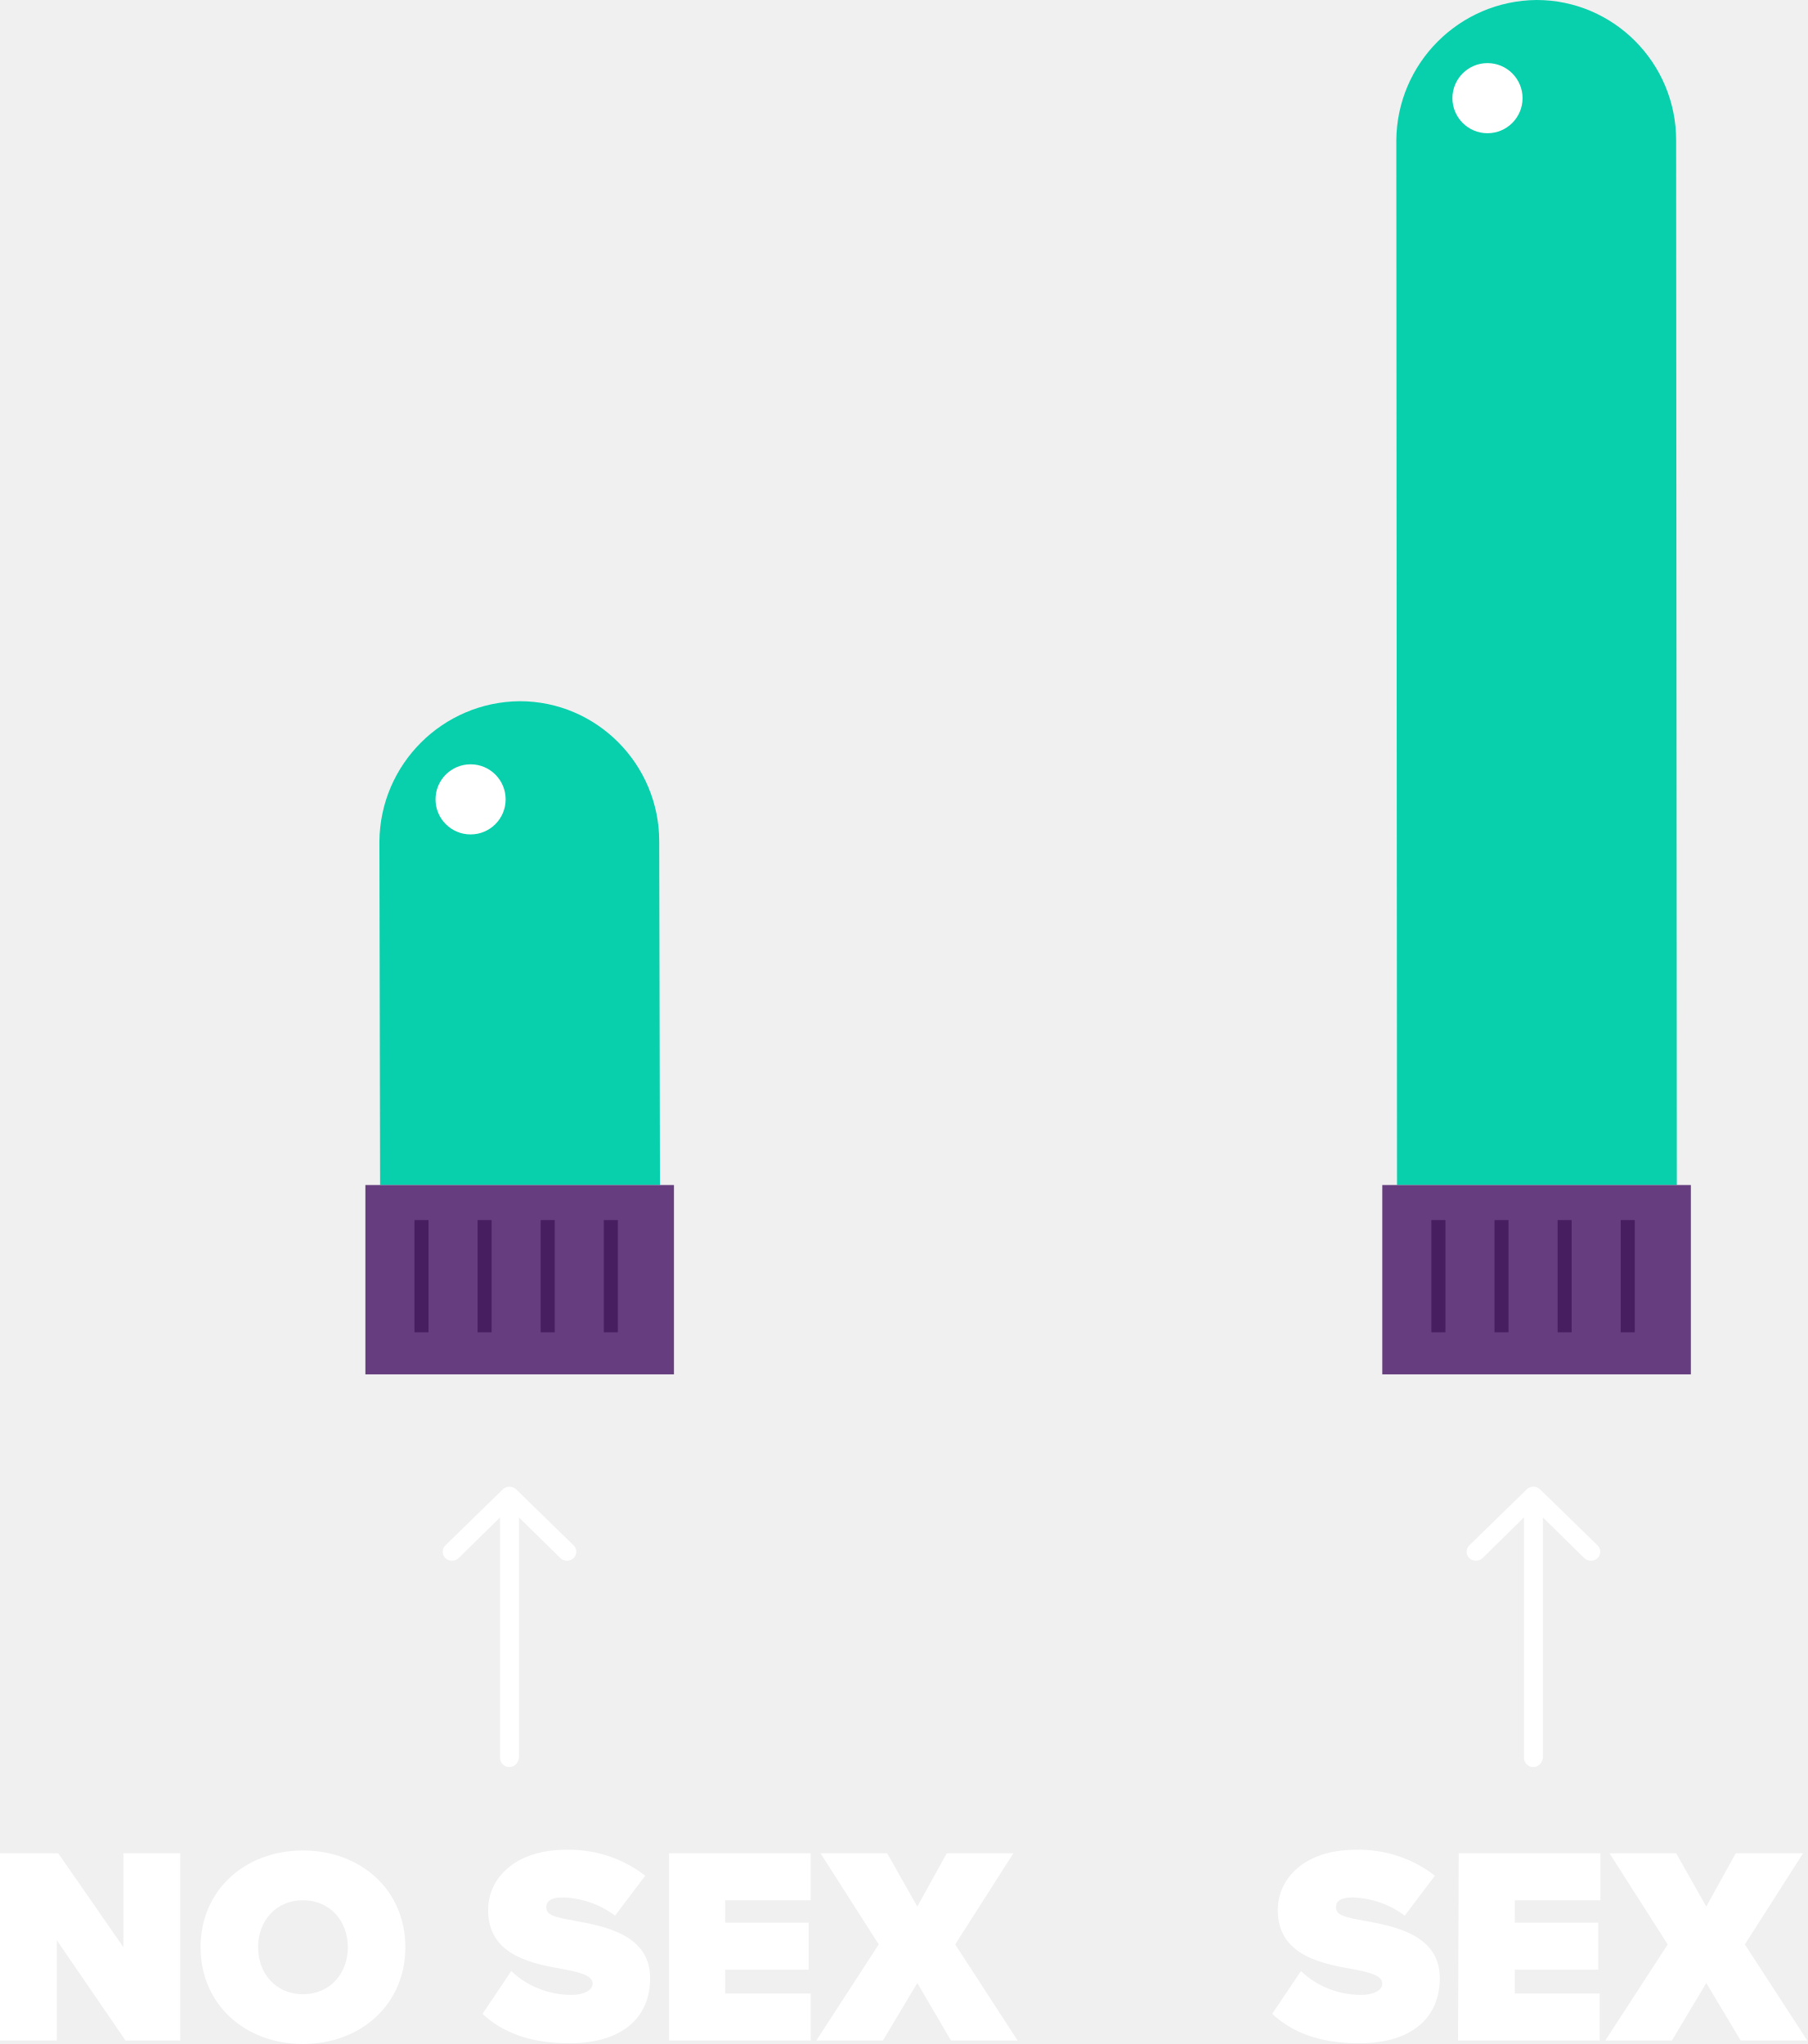
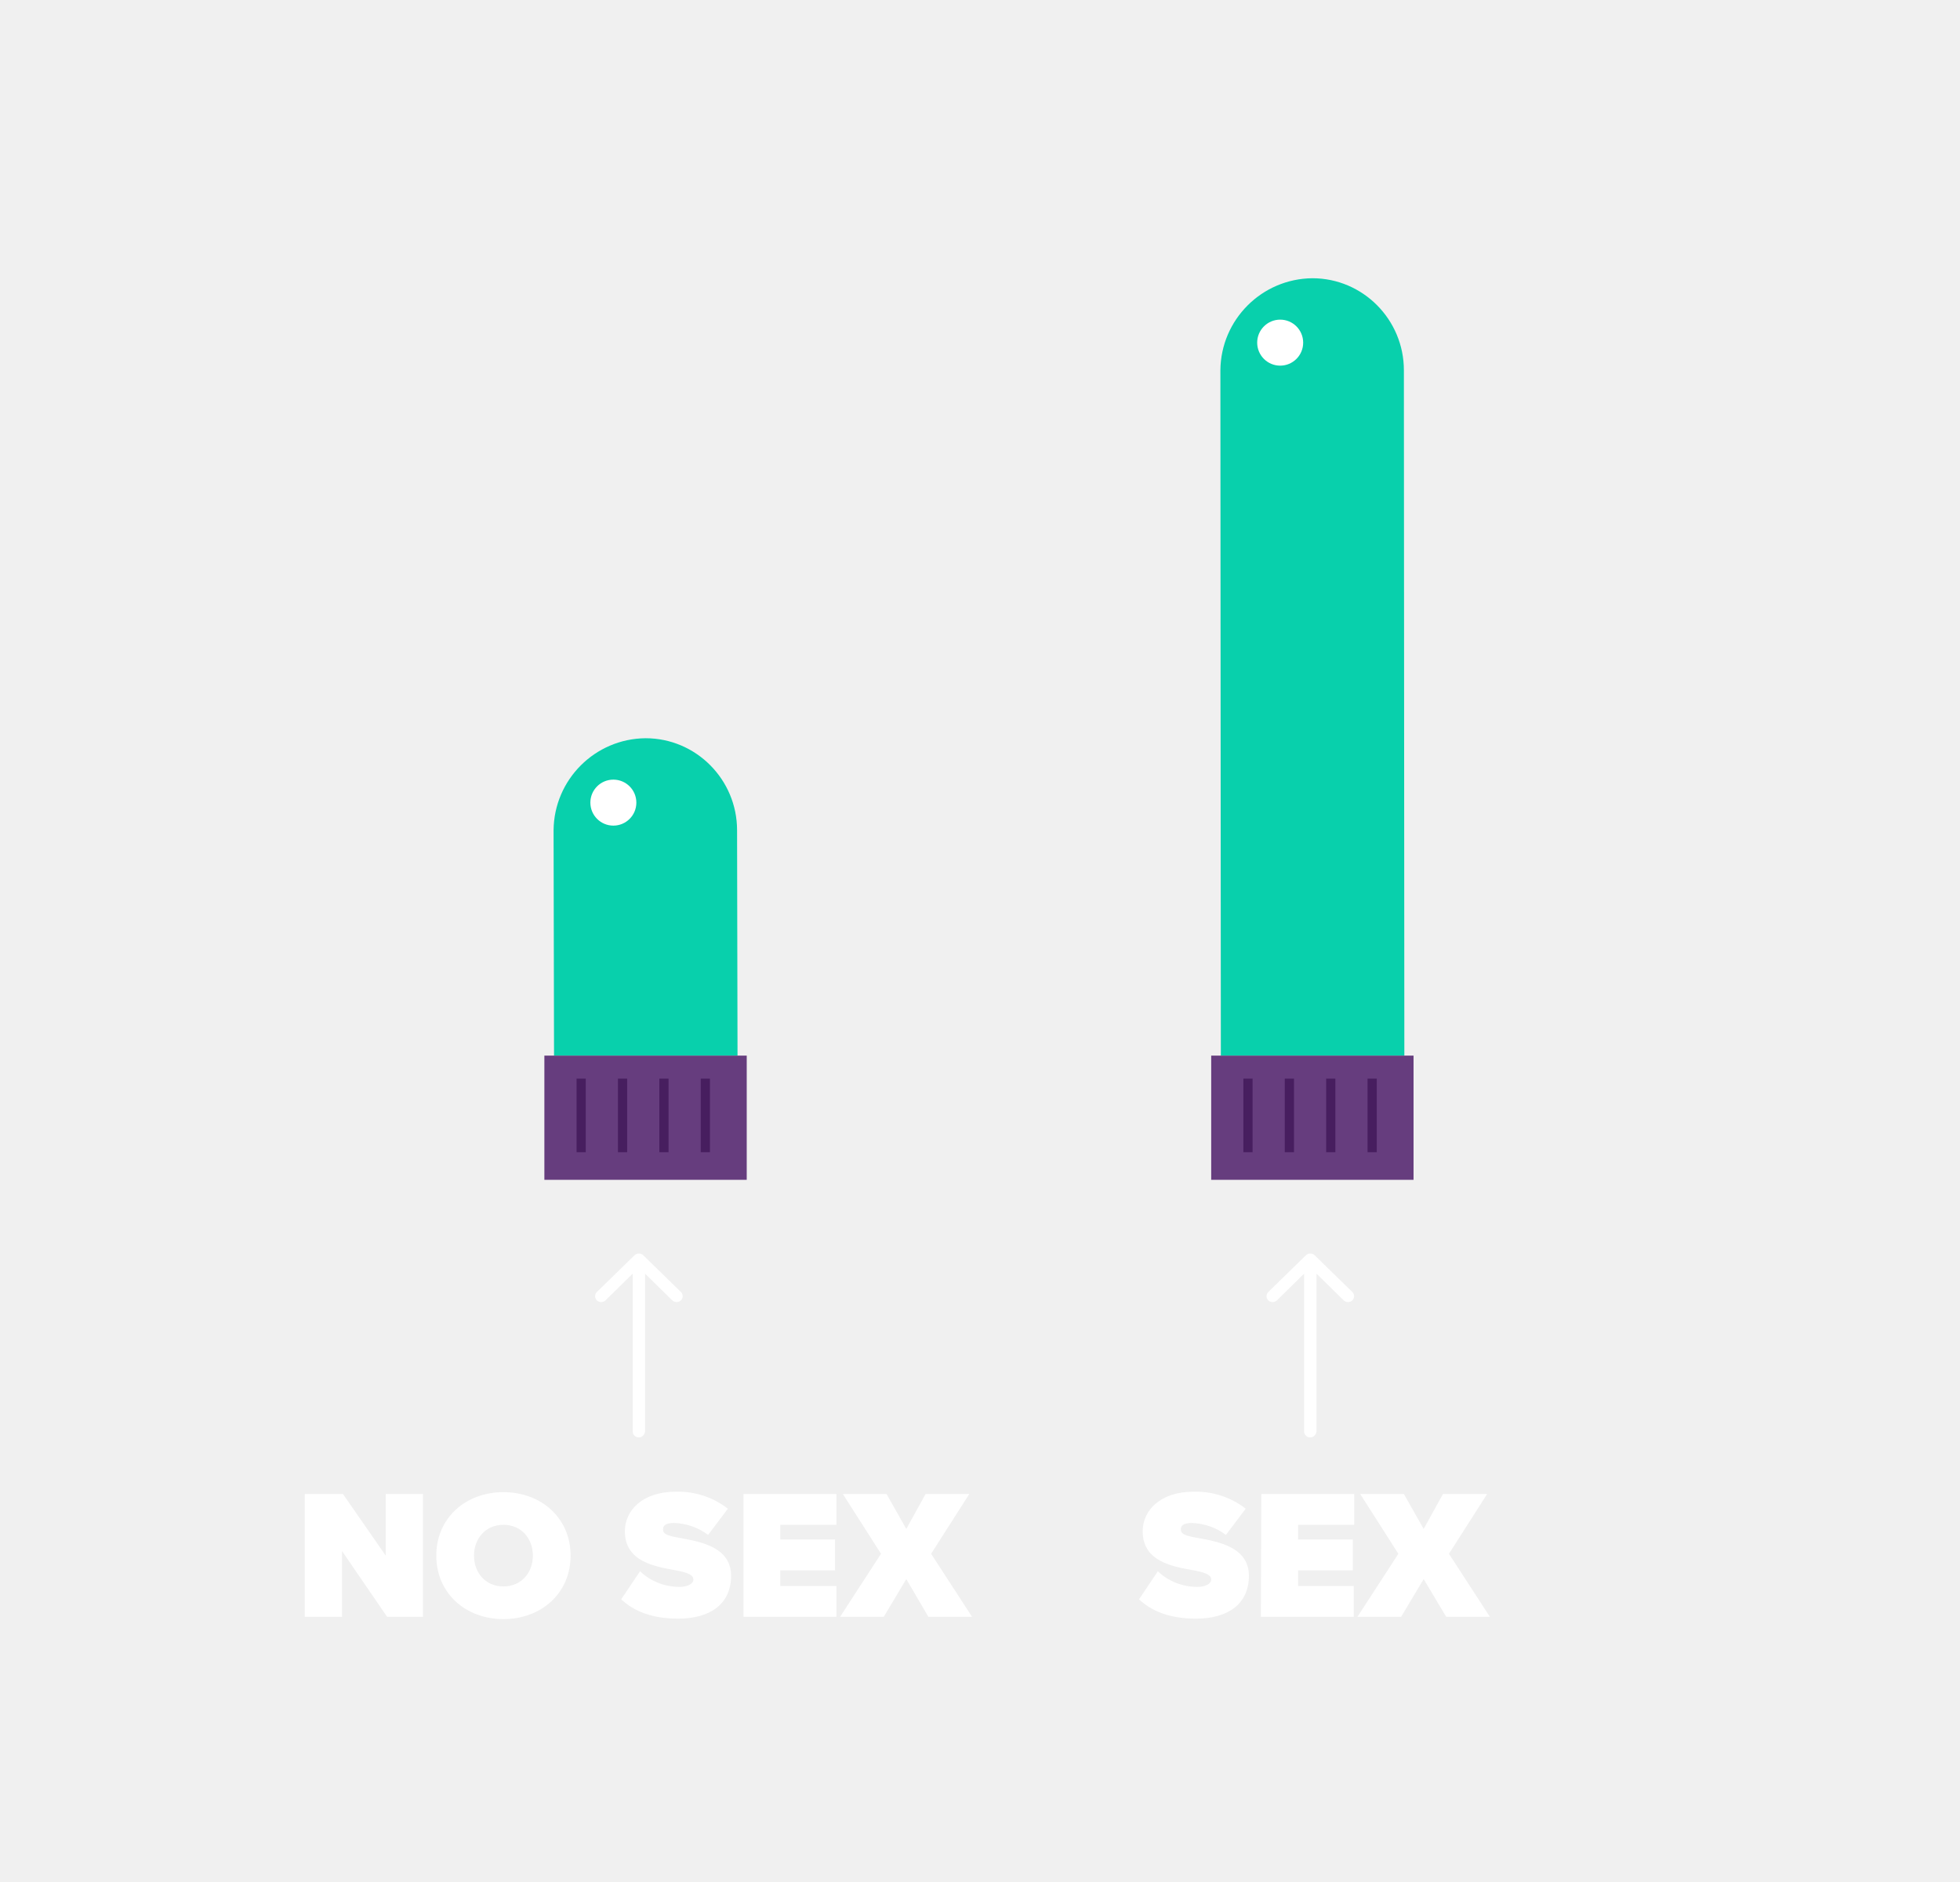
- <svg xmlns="http://www.w3.org/2000/svg" version="1.1" id="Ebene_1" x="0px" y="0px" viewBox="0 0 257.7 291.5" style="enable-background:new 0 0 257.7 291.5;" xml:space="preserve">
-   <style type="text/css">
- 	.st0{fill:#4AB6A1;}
- 	.st1{fill:#EF847A;}
- 	.st2{fill:#F4F4F4;}
- 	.st3{fill:#F4F4F4;stroke:#4AB6A1;stroke-width:1.802;stroke-miterlimit:10;}
- 	.st4{fill:#663E7F;}
- 	.st5{fill:#09D0AD;}
- 	.st6{fill:#FFFFFF;}
- 	.st7{fill:#311A42;}
- 	.st8{fill:#E77AAD;}
- 	.st9{fill:#D4E1F2;}
- 	.st10{fill:#00A3A5;}
- 	.st11{fill:#FF75C3;}
- 	.st12{fill:#08D0AC;}
- 	.st13{fill:#663D7E;}
- 	.st14{fill:#471E5F;}
- 	.st15{fill:#DEBAD2;}
- 	.st16{fill:#D5E2F3;}
- 	.st17{fill:#5B5B5B;}
- 	.st18{fill-rule:evenodd;clip-rule:evenodd;fill:#FF75C3;}
- 	.st19{fill:none;stroke:#FF75C3;stroke-width:4;}
- 	.st20{fill:#3D1800;}
- 	.st21{fill:#BBD1D4;}
- 	.st22{fill:#F5D2CD;}
- 	.st23{fill:#5C5C5C;}
- 	.st24{fill:#C7CAC7;}
- 	.st25{fill:#232323;}
- 	.st26{fill:#FF8879;}
- 	.st27{fill:#AAAAAA;}
- 	.st28{fill:#FCEAEA;}
- 	.st29{fill:#F5D3CD;}
- 	.st30{fill:#FF8779;}
- 	.st31{fill:#D4E1F3;}
- 	.st32{fill:#EBEBEB;}
- 	.st33{fill:#FFE65D;}
- 	.st34{fill:#FFC4BD;}
- </style>
+ <svg xmlns="http://www.w3.org/2000/svg" version="1.1" baseProfile="tiny" id="Ebene_1" x="0px" y="0px" viewBox="0.06 255.06 373 358" xml:space="preserve">
  <g>
    <g id="dildo_lang">
-       <path id="Form_585" class="st12" d="M219.1,0c-11,0.1-19.9,9-20,20l0.1,149h39.9l-0.1-149C239,9,230.1,0,219.1,0" />
-       <rect id="Rechteck_586" x="197.1" y="169" class="st13" width="44" height="27" />
-       <rect id="Rechteck_588" x="204.1" y="174" class="st14" width="2" height="16" />
-       <rect id="Rechteck_588_Kopie" x="213.1" y="174" class="st14" width="2" height="16" />
-       <rect id="Rechteck_588_Kopie_2" x="222.1" y="174" class="st14" width="2" height="16" />
-       <rect id="Rechteck_588_Kopie_3" x="231.1" y="174" class="st14" width="2" height="16" />
-       <circle class="st6" cx="212.1" cy="14" r="5" />
+       <path id="Form_585" fill="#08D0AC" d="M249.812,308c-9.627,0.087-17.416,7.877-17.504,17.504l0.088,130.404h34.92l-0.088-130.404    C267.228,315.877,259.439,308,249.812,308" />
+       <rect id="Rechteck_586" x="230.558" y="455.908" fill="#663D7E" width="38.508" height="23.631" />
+       <rect id="Rechteck_588" x="236.684" y="460.285" fill="#471E5F" width="1.751" height="14.003" />
+       <rect id="Rechteck_588_Kopie" x="244.561" y="460.285" fill="#471E5F" width="1.751" height="14.003" />
+       <rect id="Rechteck_588_Kopie_2" x="252.438" y="460.285" fill="#471E5F" width="1.751" height="14.003" />
+       <rect id="Rechteck_588_Kopie_3" x="260.314" y="460.285" fill="#471E5F" width="1.751" height="14.003" />
+       <circle fill="#FFFFFF" cx="243.686" cy="320.253" r="4.376" />
    </g>
    <g id="dildo_lang_Kopie">
-       <path id="Form_585-2" class="st12" d="M74.1,100c-11,0.1-19.9,9-20,20l0.1,49l39.9,0l-0.1-49C94,109,85.1,100,74.1,100" />
-       <rect id="Rechteck_586-2" x="52.1" y="169" class="st13" width="44" height="27" />
-       <rect id="Rechteck_588-2" x="59.1" y="174" class="st14" width="2" height="16" />
-       <rect id="Rechteck_588_Kopie-2" x="68.1" y="174" class="st14" width="2" height="16" />
-       <rect id="Rechteck_588_Kopie_2-2" x="77.1" y="174" class="st14" width="2" height="16" />
-       <rect id="Rechteck_588_Kopie_3-2" x="86.1" y="174" class="st14" width="2" height="16" />
-       <circle class="st6" cx="67.1" cy="114" r="5" />
+       <path id="Form_585-2" fill="#08D0AC" d="M122.913,395.52c-9.627,0.087-17.417,7.876-17.504,17.504l0.087,42.884h34.92    l-0.087-42.884C140.329,403.396,132.54,395.52,122.913,395.52" />
+       <rect id="Rechteck_586-2" x="103.658" y="455.908" fill="#663D7E" width="38.509" height="23.631" />
+       <rect id="Rechteck_588-2" x="109.785" y="460.285" fill="#471E5F" width="1.75" height="14.003" />
+       <rect id="Rechteck_588_Kopie-2" x="117.661" y="460.285" fill="#471E5F" width="1.75" height="14.003" />
+       <rect id="Rechteck_588_Kopie_2-2" x="125.538" y="460.285" fill="#471E5F" width="1.75" height="14.003" />
+       <rect id="Rechteck_588_Kopie_3-2" x="133.415" y="460.285" fill="#471E5F" width="1.75" height="14.003" />
+       <circle fill="#FFFFFF" cx="116.786" cy="407.772" r="4.376" />
    </g>
-     <path id="einfacher_pfeilv" class="st6" d="M220,250.7v-34.3l5.9,5.8c0.5,0.5,1.4,0.5,1.9,0c0.5-0.5,0.5-1.3,0-1.8c0,0,0,0,0,0   l-8.2-8c-0.5-0.5-1.4-0.5-1.9,0l-8.2,8c-0.5,0.5-0.5,1.3,0,1.8c0,0,0,0,0,0c0.5,0.5,1.4,0.5,1.9,0l5.9-5.8v34.3   c0,0.7,0.6,1.3,1.3,1.3C219.4,252,219.9,251.4,220,250.7z" />
-     <path id="einfacher_pfeilv_Kopie" class="st6" d="M74,250.7v-34.3l5.9,5.8c0.5,0.5,1.4,0.5,1.9,0c0.5-0.5,0.5-1.3,0-1.8   c0,0,0,0,0,0l-8.2-8c-0.5-0.5-1.4-0.5-1.9,0l-8.2,8c-0.5,0.5-0.5,1.3,0,1.8c0,0,0,0,0,0c0.5,0.5,1.4,0.5,1.9,0l5.9-5.8v34.3   c0,0.7,0.6,1.3,1.3,1.3C73.4,252,73.9,251.4,74,250.7z" />
-     <path id="NO_SEX" class="st6" d="M17.9,291h7.8v-26.7h-8.1v13.4l-9.3-13.4H0V291h8.1v-14.3L17.9,291z M28.6,277.7   c0,8.2,6.4,13.8,14.6,13.8s14.6-5.6,14.6-13.8s-6.4-13.8-14.6-13.8S28.6,269.5,28.6,277.7z M49.6,277.7c0,3.7-2.5,6.7-6.4,6.7   s-6.4-3-6.4-6.7s2.5-6.7,6.4-6.7S49.6,274,49.6,277.7z M68.8,287.2c2.8,2.6,6.7,4.2,12.4,4.2c7.2,0,11.5-3.4,11.5-9.3   c0-6.2-6.5-7.4-10.9-8.2c-2.8-0.5-3.9-0.8-3.9-1.9c0-0.7,0.4-1.4,2.4-1.4c2.7,0.1,5.3,1,7.4,2.6l4.3-5.7c-3.2-2.5-7.2-3.8-11.3-3.7   c-7.3,0-11.1,4.1-11.1,8.6c0,6.7,6.7,7.7,11.1,8.5c2.6,0.5,3.8,1,3.8,2s-1.4,1.6-3,1.6c-3.2,0-6.3-1.2-8.6-3.4L68.8,287.2z    M95.4,291h20.2v-6.7h-12.2v-3.4h11.9v-6.7h-11.9V271h12.2v-6.7H95.4V291L95.4,291z M135.6,291h9.5l-8.9-13.7l8.3-13H135l-4.2,7.6   l-4.3-7.6h-9.5l8.3,13l-8.9,13.7h9.5l4.9-8.2L135.6,291z" />
-     <path id="SEX" class="st6" d="M181.4,287.2c2.8,2.6,6.7,4.2,12.4,4.2c7.2,0,11.5-3.4,11.5-9.3c0-6.2-6.5-7.4-10.9-8.2   c-2.8-0.5-3.9-0.8-3.9-1.9c0-0.7,0.4-1.4,2.4-1.4c2.7,0.1,5.3,1,7.4,2.6l4.3-5.7c-3.2-2.5-7.2-3.8-11.3-3.7   c-7.3,0-11.1,4.1-11.1,8.6c0,6.7,6.7,7.7,11.1,8.5c2.6,0.5,3.8,1,3.8,2s-1.4,1.6-3,1.6c-3.2,0-6.3-1.2-8.6-3.4L181.4,287.2z    M207.9,291h20.2v-6.7H216v-3.4h11.9v-6.7H216V271h12.2v-6.7h-20.2L207.9,291L207.9,291z M248.2,291h9.5l-8.9-13.7l8.3-13h-9.6   l-4.2,7.6l-4.3-7.6h-9.5l8.3,13l-8.9,13.7h9.5l4.9-8.2L248.2,291z" />
+     <path id="einfacher_pfeilv" fill="#FFFFFF" d="M250.6,527.412v-30.02l5.163,5.076c0.438,0.438,1.226,0.438,1.663,0   c0.438-0.438,0.438-1.137,0-1.574l0,0l-7.177-7.002c-0.438-0.438-1.225-0.438-1.662,0l-7.178,7.002   c-0.438,0.438-0.438,1.137,0,1.574l0,0c0.438,0.438,1.227,0.438,1.664,0l5.163-5.076v30.02c0,0.613,0.525,1.139,1.138,1.139   C250.075,528.55,250.512,528.025,250.6,527.412z" />
+     <path id="einfacher_pfeilv_Kopie" fill="#FFFFFF" d="M122.825,527.412v-30.02l5.164,5.076c0.438,0.438,1.225,0.438,1.663,0   c0.438-0.438,0.438-1.137,0-1.574l0,0l-7.176-7.002c-0.438-0.438-1.226-0.438-1.663,0l-7.177,7.002   c-0.438,0.438-0.438,1.137,0,1.574l0,0c0.438,0.438,1.226,0.438,1.663,0l5.164-5.076v30.02c0,0.613,0.525,1.139,1.138,1.139   C122.3,528.55,122.737,528.025,122.825,527.412z" />
+     <path id="NO_SEX" fill="#FFFFFF" d="M73.727,562.683h6.826v-23.368h-7.089v11.728l-8.139-11.728h-7.264v23.368h7.089v-12.516   L73.727,562.683z M83.091,551.042c0,7.177,5.602,12.078,12.778,12.078c7.176,0,12.778-4.901,12.778-12.078   s-5.602-12.078-12.778-12.078C88.692,538.964,83.091,543.866,83.091,551.042z M101.47,551.042c0,3.238-2.188,5.863-5.602,5.863   c-3.413,0-5.601-2.625-5.601-5.863s2.188-5.863,5.601-5.863C99.282,545.179,101.47,547.804,101.47,551.042z M118.274,559.357   c2.451,2.275,5.864,3.676,10.853,3.676c6.301,0,10.065-2.976,10.065-8.14c0-5.426-5.689-6.476-9.54-7.177   c-2.45-0.438-3.413-0.699-3.413-1.662c0-0.613,0.35-1.226,2.101-1.226c2.363,0.087,4.638,0.875,6.477,2.275l3.763-4.989   c-2.801-2.188-6.301-3.325-9.89-3.238c-6.389,0-9.715,3.589-9.715,7.527c0,5.863,5.864,6.739,9.715,7.439   c2.275,0.438,3.326,0.875,3.326,1.75s-1.226,1.4-2.625,1.4c-2.801,0-5.514-1.051-7.527-2.976L118.274,559.357z M141.554,562.683   h17.679v-5.864h-10.678v-2.976h10.415v-5.864h-10.415v-2.8h10.678v-5.864h-17.679V562.683L141.554,562.683z M176.734,562.683h8.314   l-7.79-11.99l7.265-11.378h-8.314l-3.676,6.651l-3.76-6.651h-8.314l7.264,11.378l-7.789,11.99h8.314l4.285-7.178L176.734,562.683z" />
+     <path id="SEX" fill="#FFFFFF" d="M216.818,559.357c2.45,2.275,5.863,3.676,10.852,3.676c6.302,0,10.064-2.976,10.064-8.14   c0-5.426-5.688-6.476-9.539-7.177c-2.451-0.438-3.413-0.699-3.413-1.662c0-0.613,0.351-1.226,2.101-1.226   c2.363,0.087,4.639,0.875,6.477,2.275l3.764-4.989c-2.801-2.188-6.303-3.325-9.891-3.238c-6.389,0-9.715,3.589-9.715,7.527   c0,5.863,5.864,6.739,9.715,7.439c2.275,0.438,3.326,0.875,3.326,1.75s-1.226,1.4-2.626,1.4c-2.8,0-5.514-1.051-7.526-2.976   L216.818,559.357z M240.01,562.683h17.679v-5.864h-10.59v-2.976h10.415v-5.864h-10.415v-2.8h10.678v-5.864h-17.68L240.01,562.683   L240.01,562.683z M275.281,562.683h8.314l-7.789-11.99l7.264-11.378h-8.402l-3.676,6.651l-3.764-6.651h-8.313l7.264,11.378   l-7.789,11.99h8.314l4.288-7.178L275.281,562.683z" />
  </g>
</svg>
